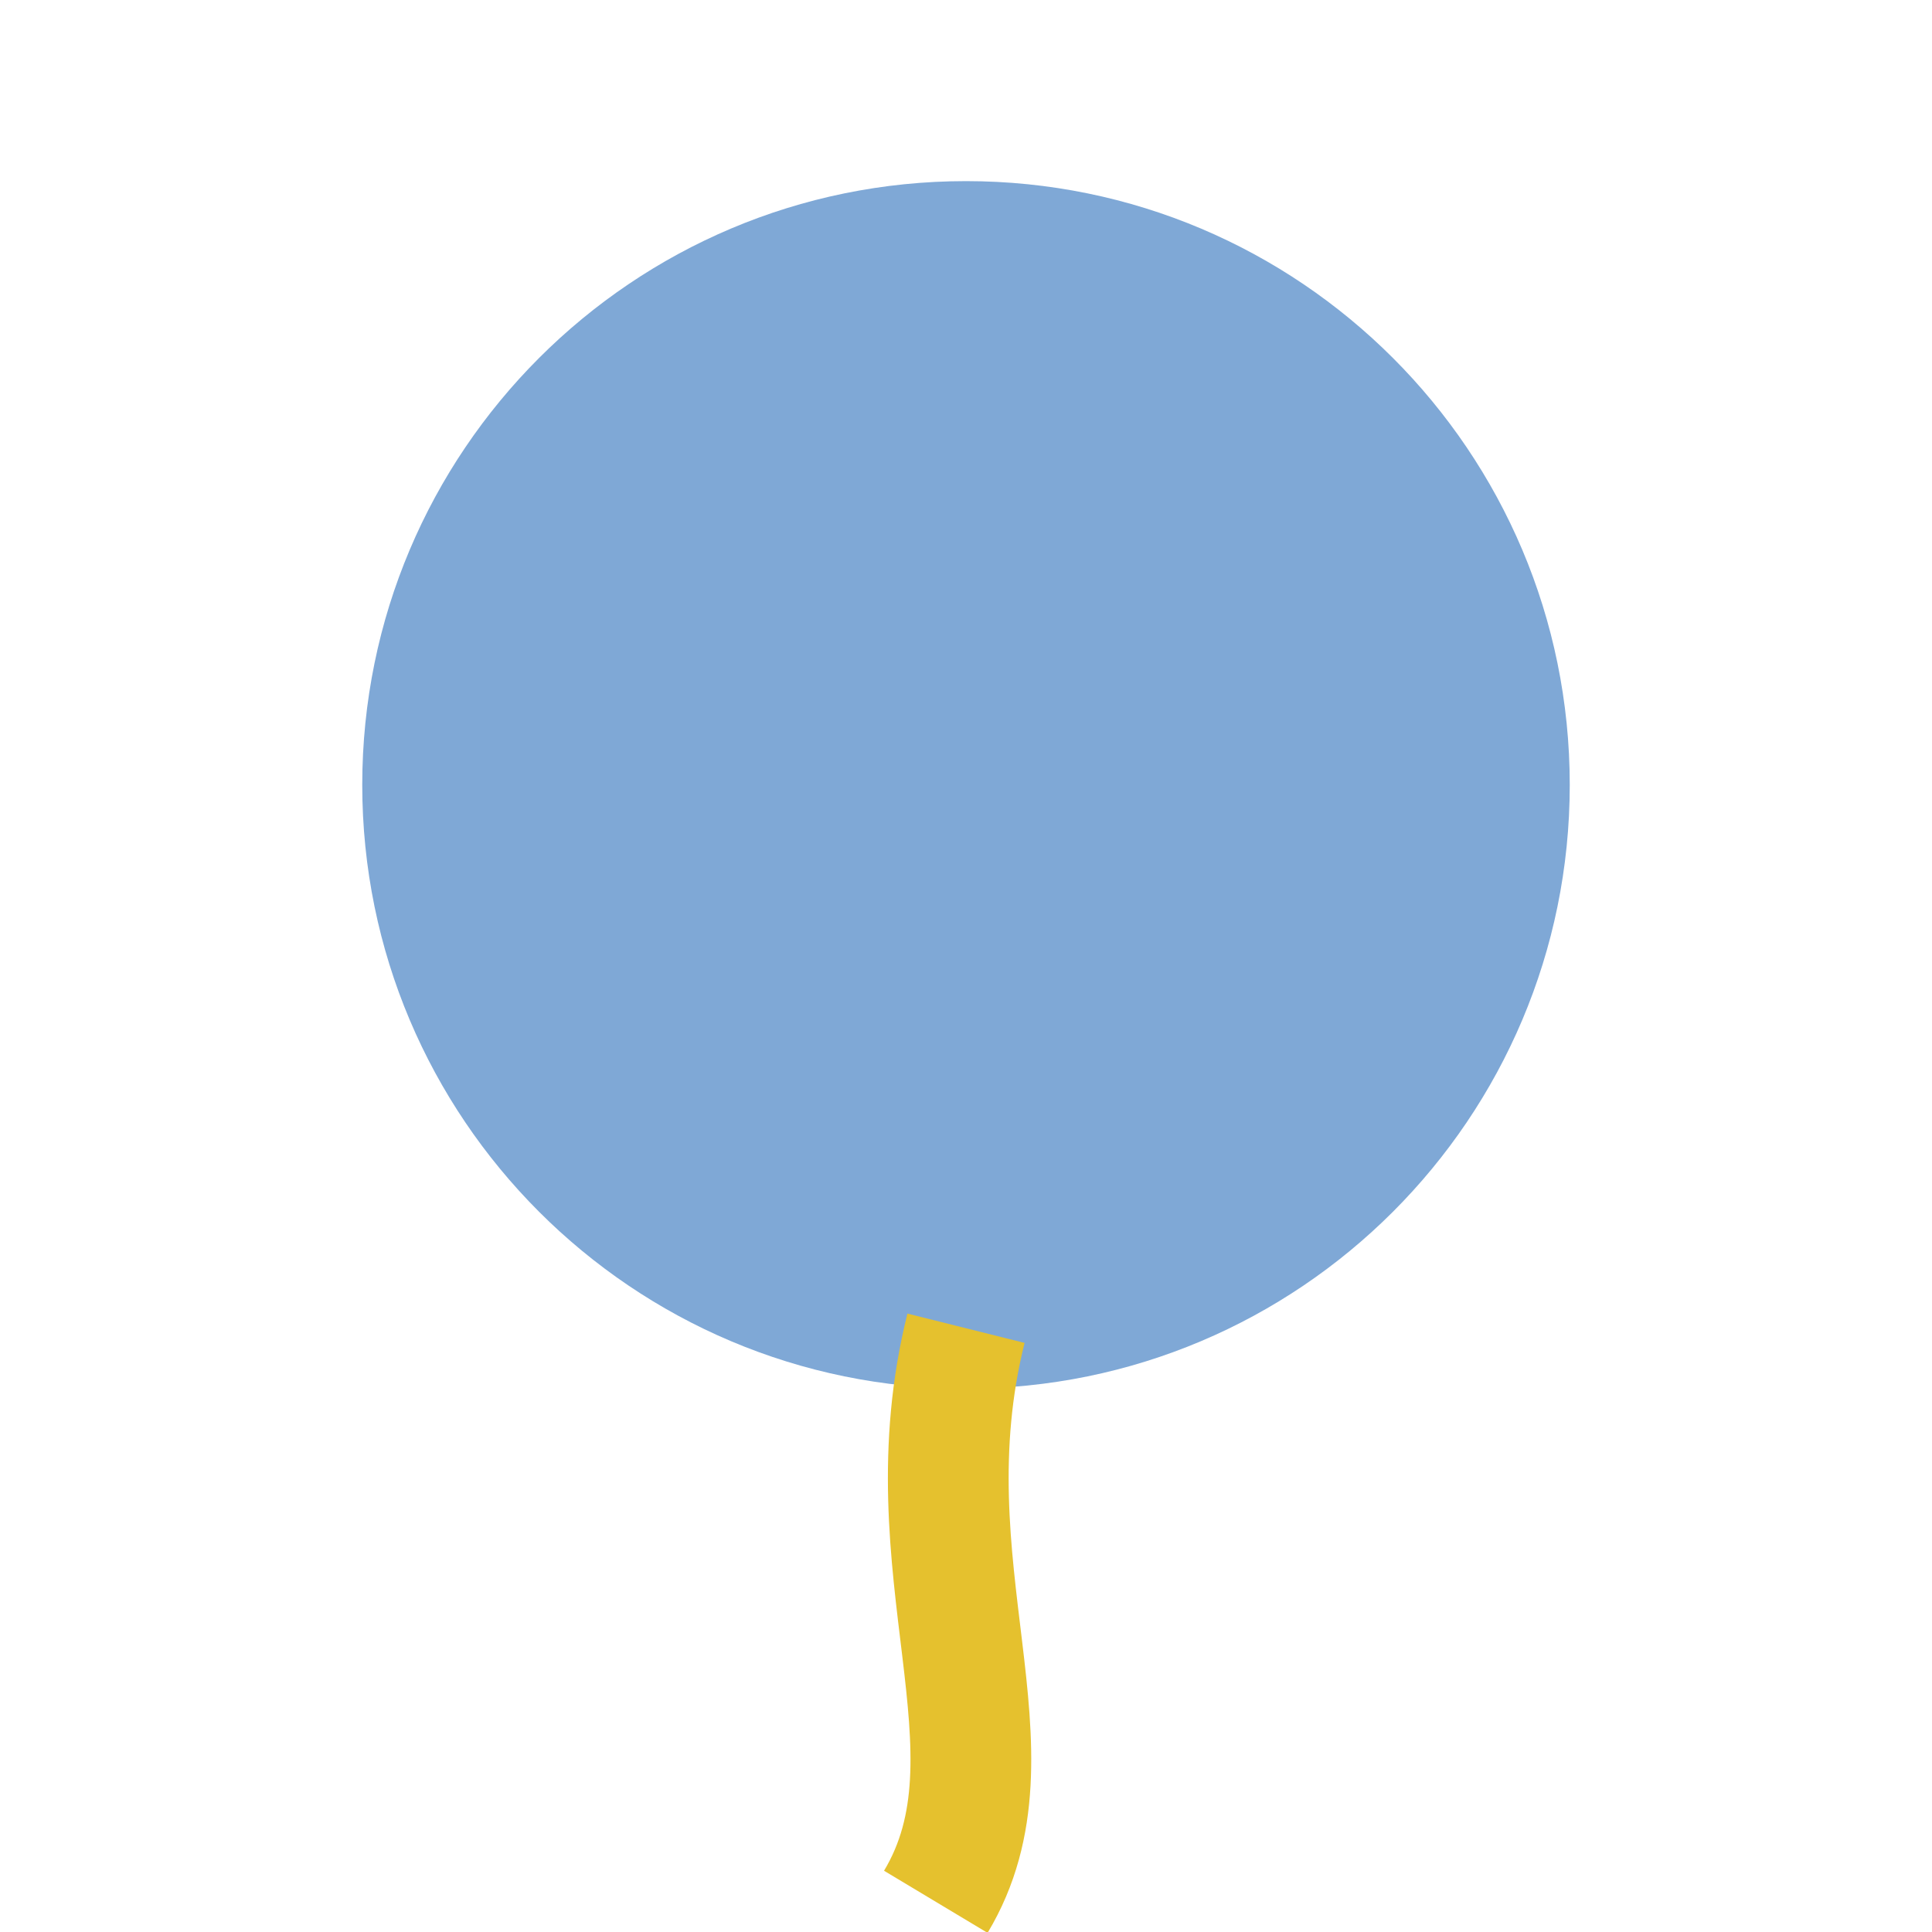
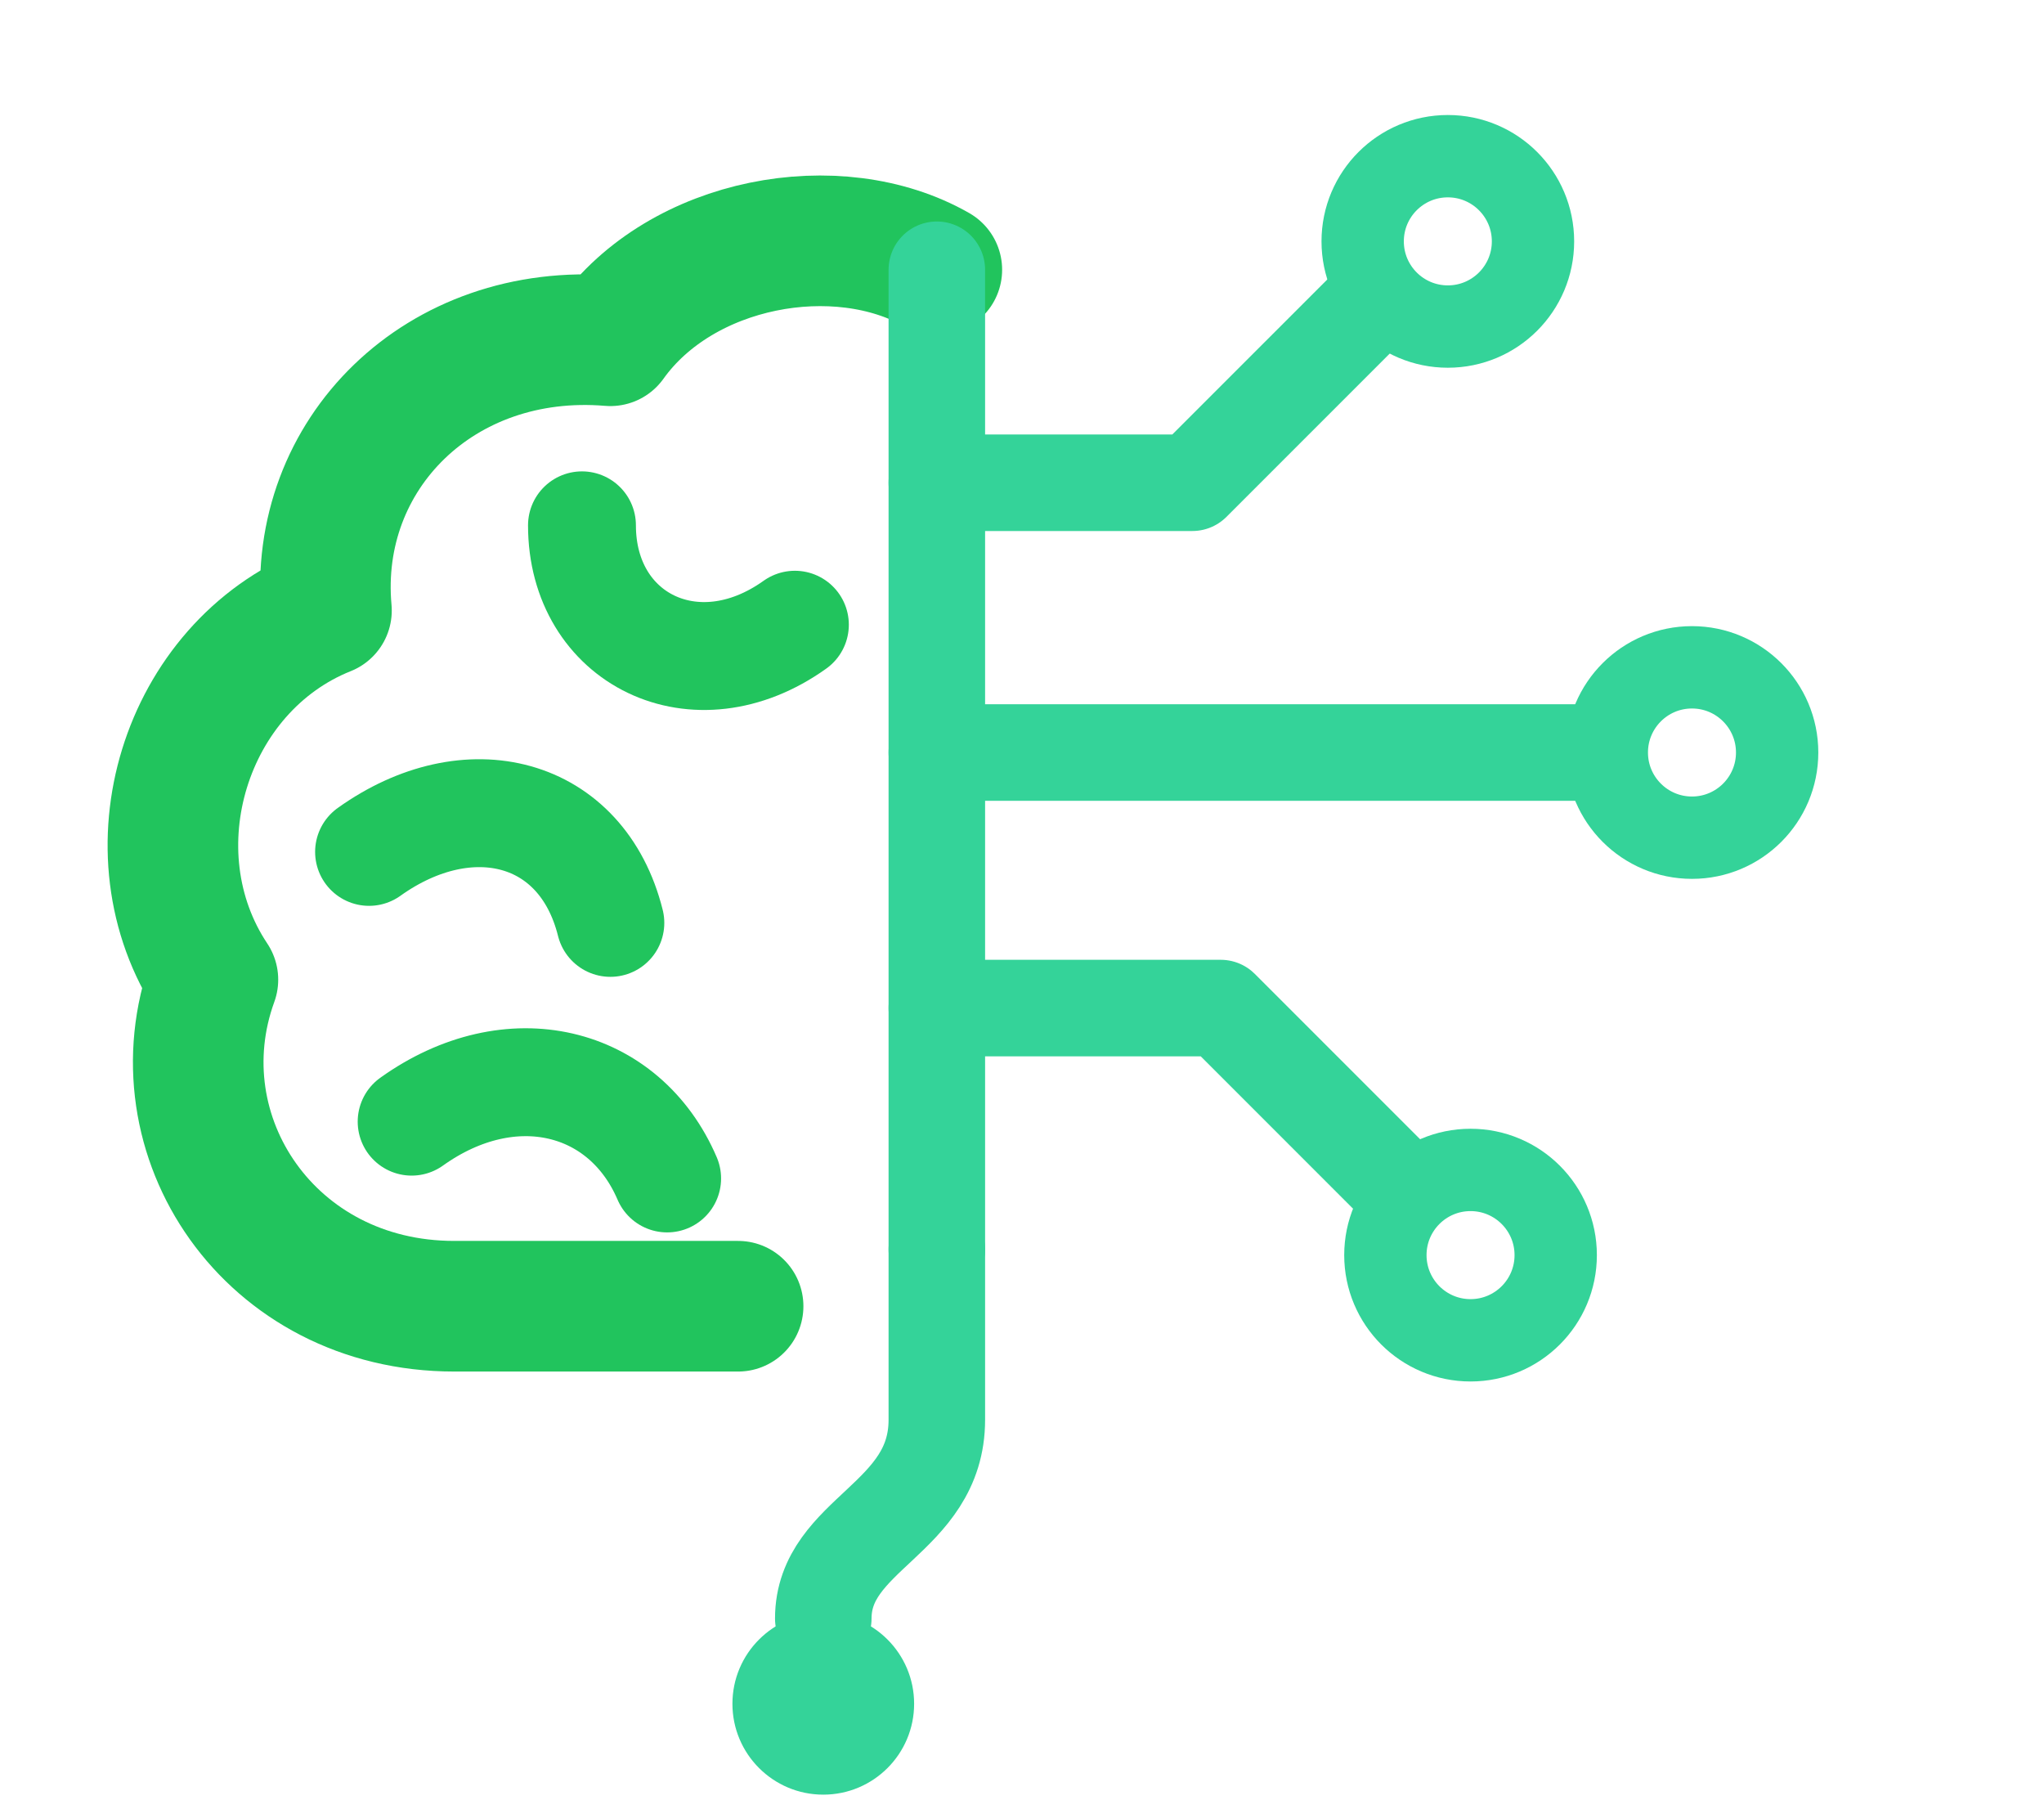
- <svg xmlns="http://www.w3.org/2000/svg" viewBox="0 0 64 64">
-   <circle cx="32" cy="26" r="20" fill="#7fa8d6" />
-   <path d="M32 44 C30 52 34 58 31 63" stroke="#e5c12e" stroke-width="4" fill="none" />
+ <svg xmlns="http://www.w3.org/2000/svg" viewBox="0 0 72 64" fill="none" stroke-linecap="round" stroke-linejoin="round">
+   <path d="M33 9.5 C29.5 7.5 24 8.5 21.5 12 C15.5 11.5 11 16 11.5 21.5 C6.5 23.5 4.5 30 7.5 34.5 C5.5 40 9.5 46 16 46 H26" stroke="#21C45D" stroke-width="4.6" />
+   <path d="M13 30 C16.5 27.5 20.5 28.5 21.5 32.5" stroke="#21C45D" stroke-width="3.8" />
+   <path d="M20.5 18.5 C20.5 22.5 24.5 24.5 28 22" stroke="#21C45D" stroke-width="3.8" />
+   <path d="M14.5 39.5 C18 37 22 38 23.5 41.5" stroke="#21C45D" stroke-width="3.8" />
+   <path d="M33 9.5 V44" stroke="#34D399" stroke-width="3.4" />
+   <path d="M33 17 H42 L48 11" stroke="#34D399" stroke-width="3.4" />
+   <circle cx="51" cy="8.5" r="3" stroke="#34D399" stroke-width="2.9" />
+   <path d="M33 26.5 H56" stroke="#34D399" stroke-width="3.4" />
+   <circle cx="59.6" cy="26.5" r="3" stroke="#34D399" stroke-width="2.9" />
+   <path d="M33 35.5 H43 L49 41.5" stroke="#34D399" stroke-width="3.4" />
+   <circle cx="51.8" cy="44.2" r="3" stroke="#34D399" stroke-width="2.9" />
+   <path d="M33 44 V50 C33 53.5 29 54 29 57" stroke="#34D399" stroke-width="3.4" />
+   <circle cx="29" cy="60" r="3.2" fill="#34D399" />
</svg>
